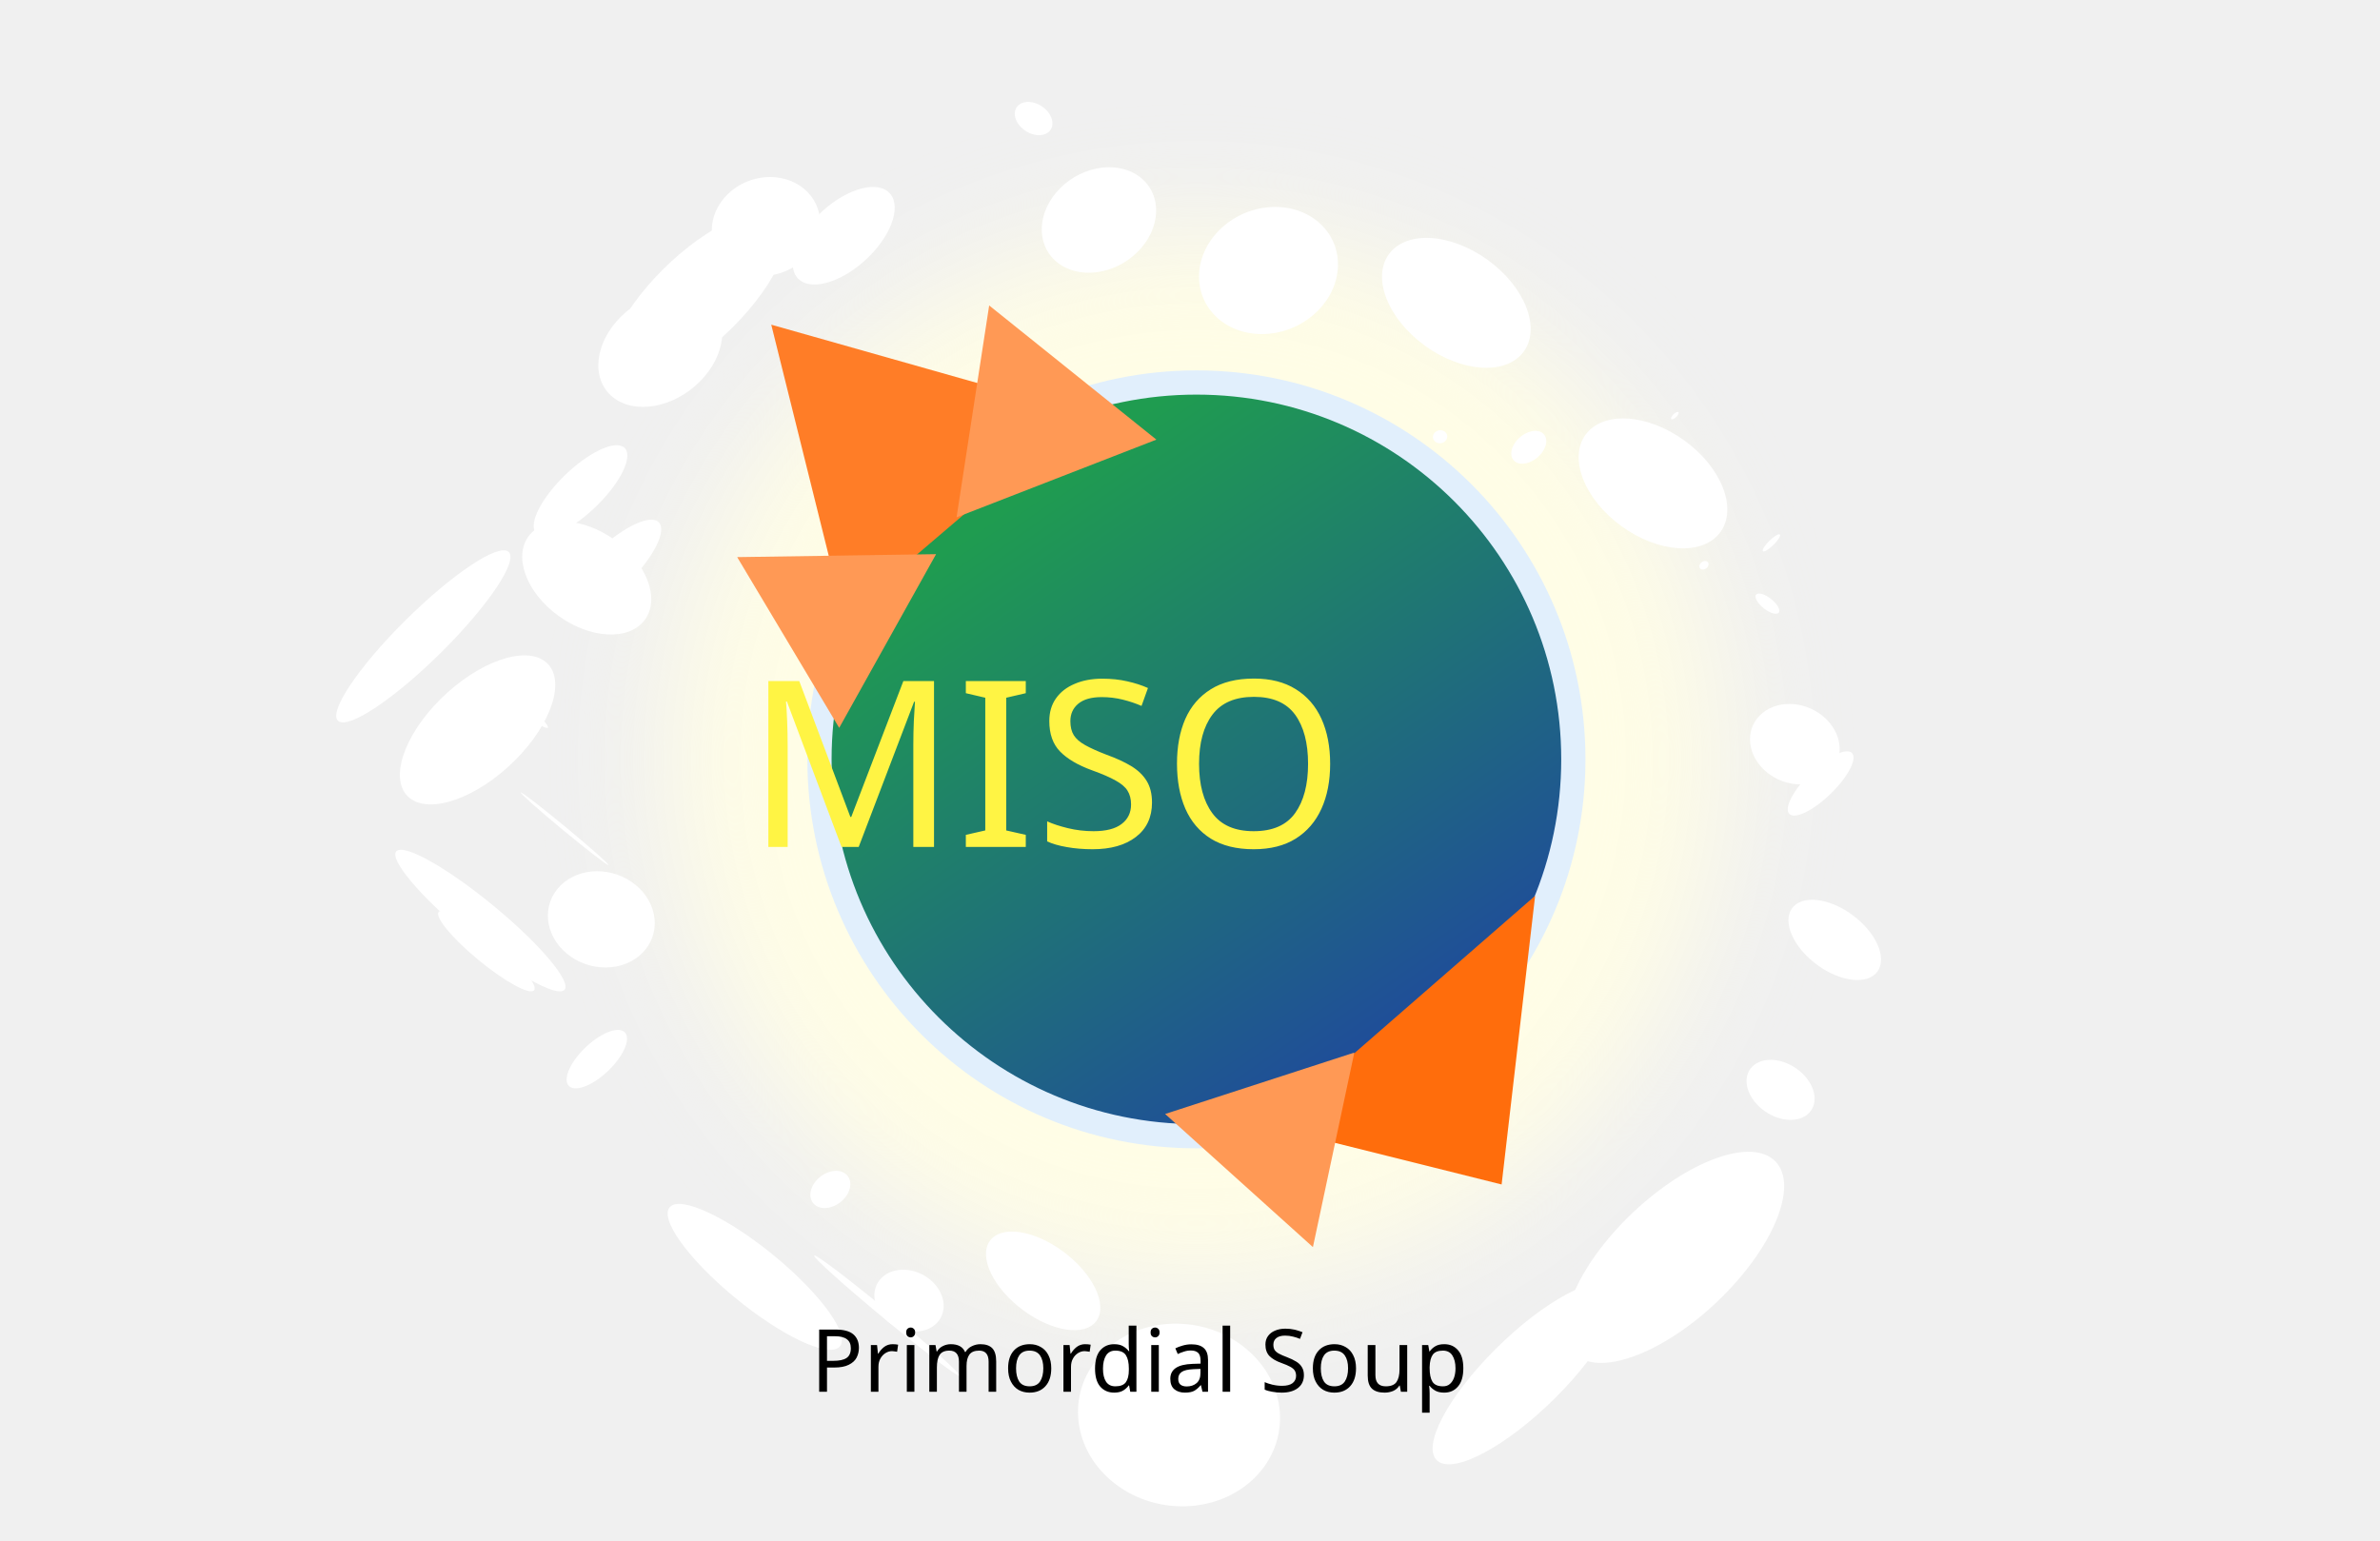
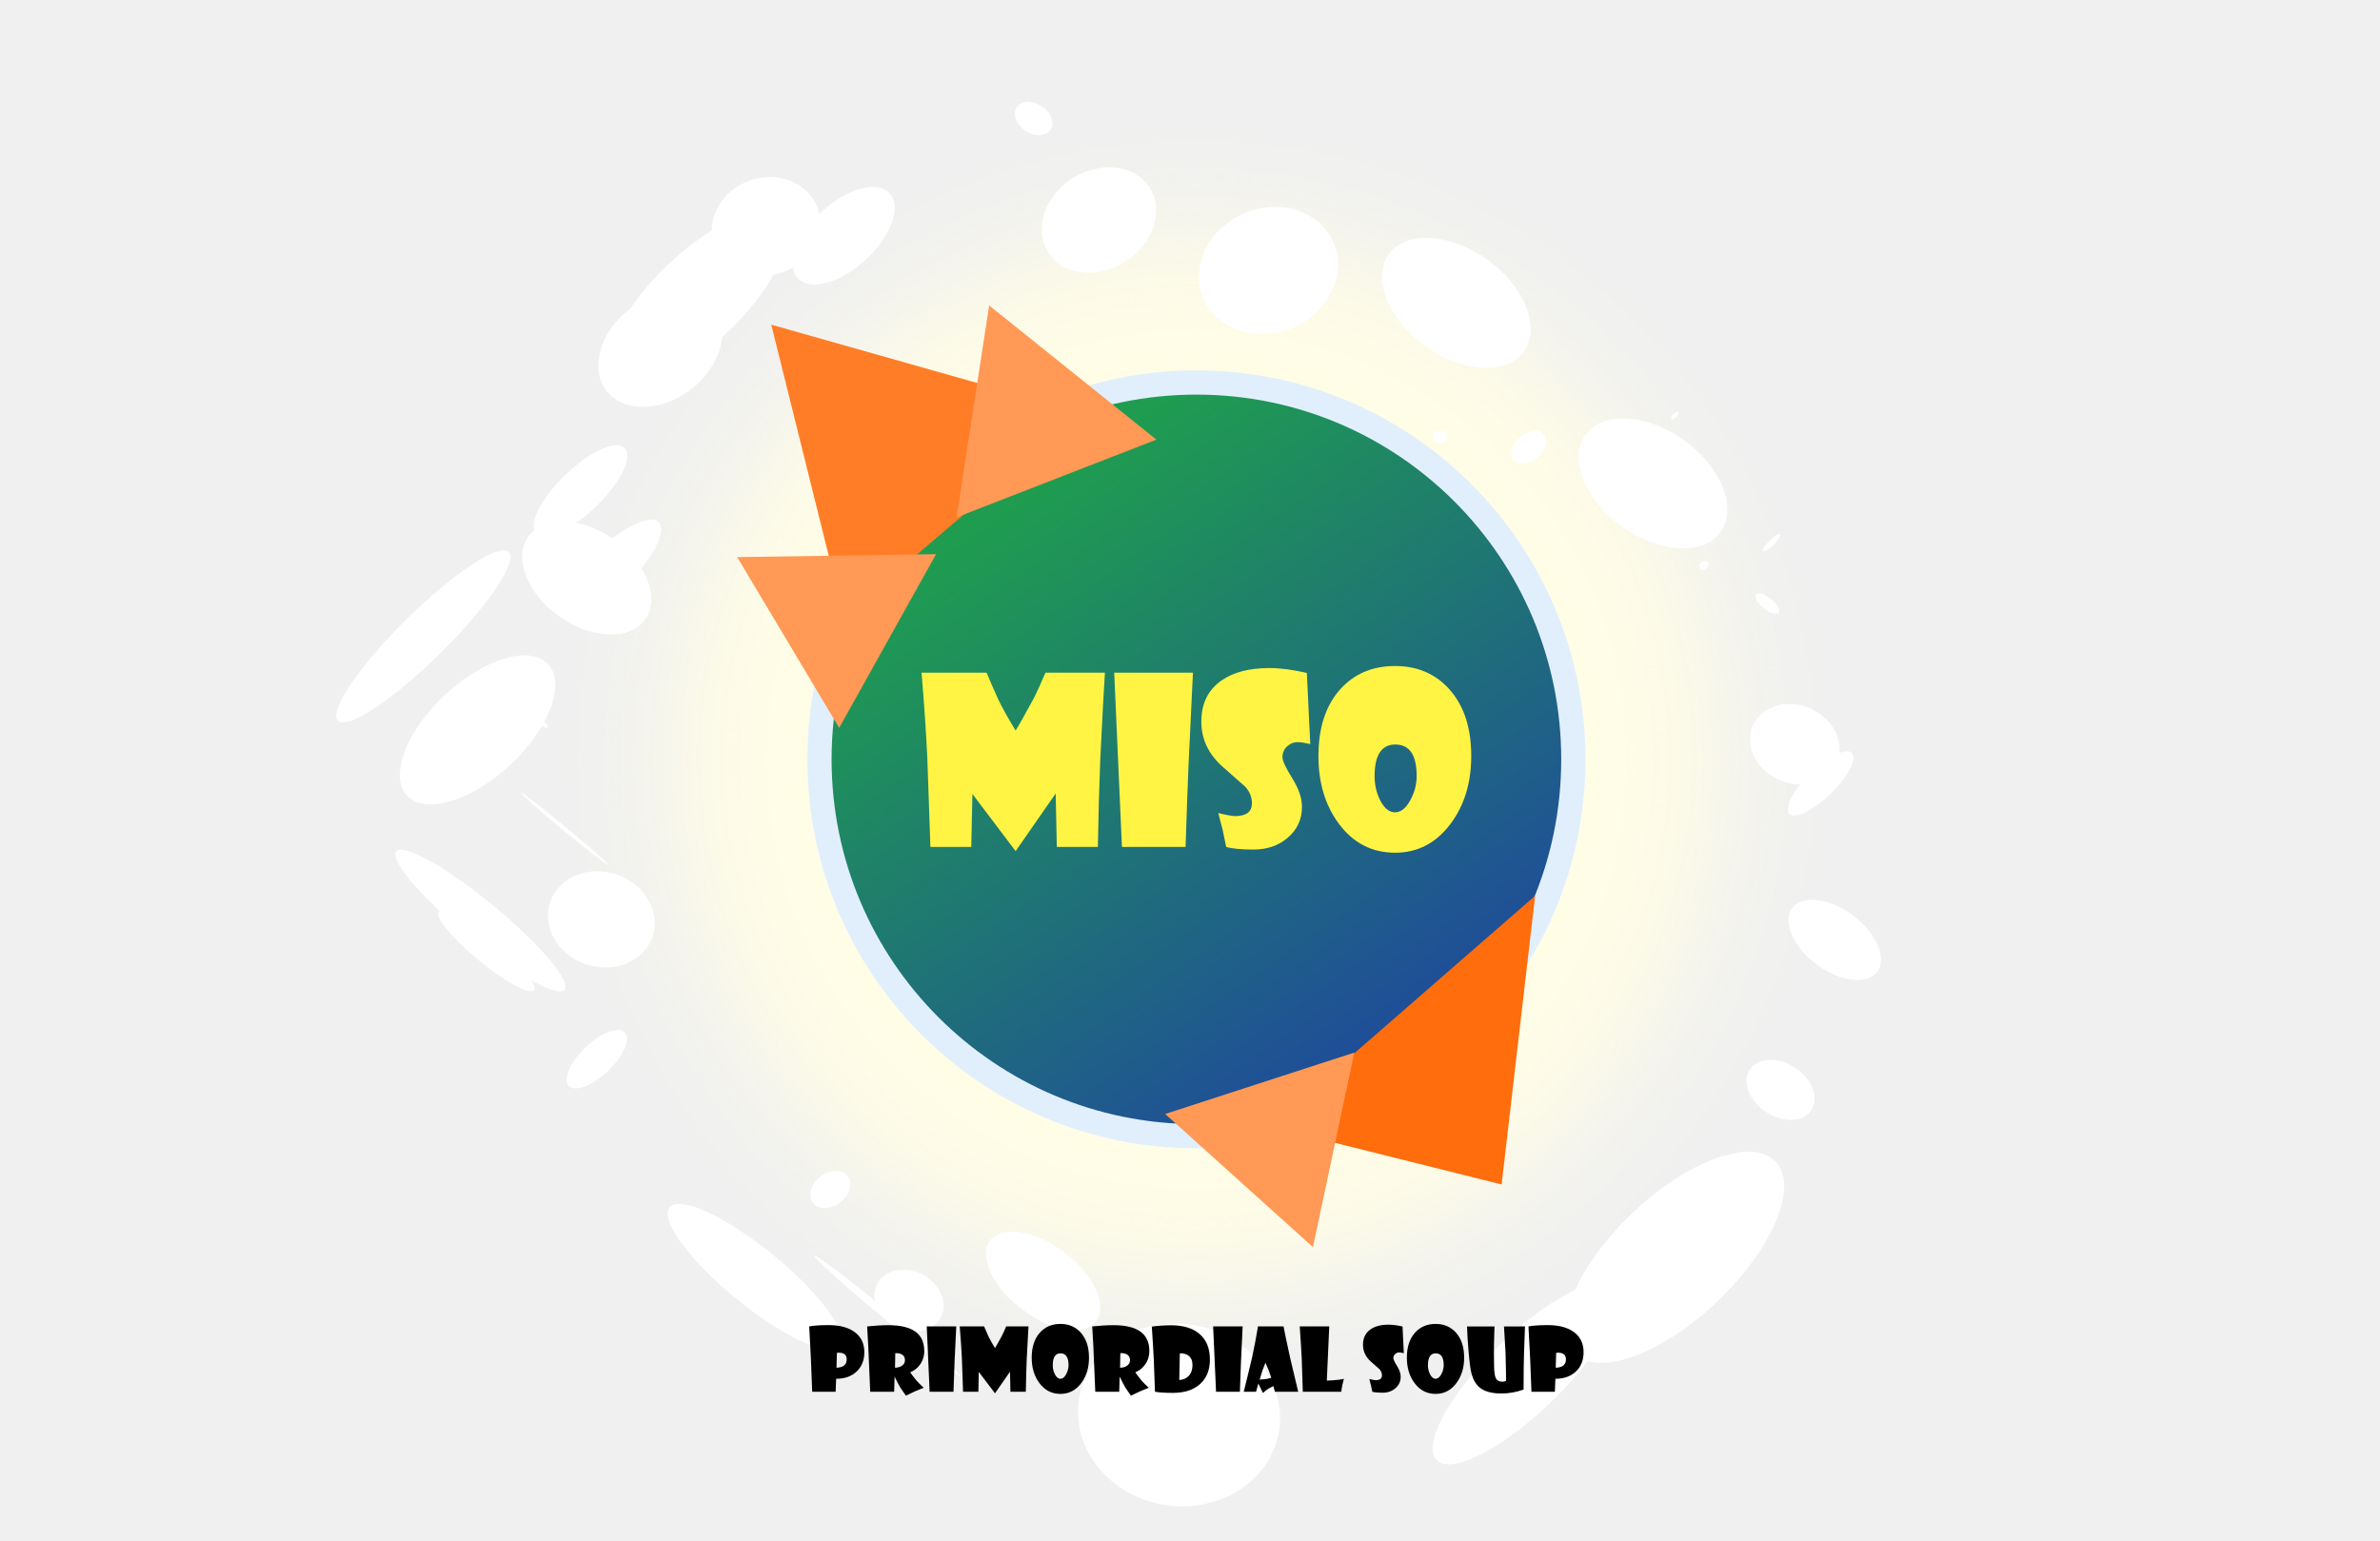
<svg xmlns="http://www.w3.org/2000/svg" xmlns:xlink="http://www.w3.org/1999/xlink" width="294.746mm" height="190.765mm" viewBox="0 0 294.746 190.765" version="1.1" id="svg8">
  <defs id="defs2">
    <linearGradient id="linearGradient1027">
      <stop style="stop-color:#1f9c50;stop-opacity:1;" offset="0" id="stop1023" />
      <stop style="stop-color:#1f4a9c;stop-opacity:1" offset="1" id="stop1025" />
    </linearGradient>
    <filter style="color-interpolation-filters:sRGB" id="filter859" x="-0.125" width="1.25" y="-0.125" height="1.25">
      <feGaussianBlur stdDeviation="6.785" id="feGaussianBlur861" />
    </filter>
    <linearGradient xlink:href="#linearGradient1027" id="linearGradient1029" x1="454.441" y1="41.407" x2="502.557" y2="110.199" gradientUnits="userSpaceOnUse" />
  </defs>
  <g id="layer1" transform="translate(-326.2312,19.05)">
    <circle style="fill:#fffde6;fill-opacity:1;stroke-width:0.406;filter:url(#filter859)" id="circle837" cx="474.398" cy="75.009" r="65.201" />
    <circle style="fill:url(#linearGradient1029);fill-opacity:1;stroke:#e1effc;stroke-width:3;stroke-miterlimit:4;stroke-dasharray:none;stroke-opacity:1" id="path833" cx="474.398" cy="75.009" r="46.68" />
    <g id="g985" transform="matrix(-0.6953341,-0.5750859,0.6584053,-0.6551166,755.7215,404.7984)">
      <ellipse style="fill:#ffffff;fill-opacity:1;stroke-width:0.529" id="path863" cx="389.202" cy="45.641" rx="5.292" ry="16.536" d="m 399.359,48.95 c -0.404,4.341 -1.085,8.717 -1.973,12.115 -0.887,3.394 -1.886,5.436 -2.759,5.78 -0.87,0.343 -1.497,-1.042 -1.726,-3.727 -0.229,-2.69 -0.049,-6.498 0.439,-10.619 0.486,-4.109 1.249,-8.276 2.128,-11.513 0.884,-3.255 1.828,-5.357 2.616,-5.881 0.788,-0.525 1.333,0.575 1.556,3.121 0.22,2.514 0.12,6.431 -0.28,10.724 z" />
      <ellipse style="fill:#ffffff;fill-opacity:1;stroke-width:0.363" id="path865" cx="386.027" cy="70.379" rx="8.467" ry="18.521" d="m 397.761,74.144 c -0.212,5.17 -1.035,10.124 -2.383,13.844 -1.338,3.694 -3.033,5.709 -4.565,5.857 -1.537,0.149 -2.693,-1.568 -3.178,-4.57 -0.49,-3.031 -0.281,-7.115 0.301,-11.621 0.559,-4.329 1.493,-9.252 2.469,-12.863 1.018,-3.769 2.152,-6.386 3.316,-7.119 1.16,-0.73 2.26,0.489 3.051,3.578 0.789,3.08 1.199,7.78 0.99,12.894 z" />
-       <ellipse style="fill:#ffffff;fill-opacity:1;stroke-width:0.529" id="path869" cx="401.505" cy="116.814" rx="7.276" ry="4.101" d="m 410.43,124.007 c -0.006,1.106 -0.805,2.025 -2.199,2.568 -1.391,0.542 -3.256,0.664 -5.148,0.362 -1.894,-0.302 -3.659,-1.003 -4.922,-1.946 -1.264,-0.944 -1.932,-2.06 -1.902,-3.124 0.03,-1.061 0.754,-1.998 2.027,-2.589 1.277,-0.592 3.016,-0.794 4.888,-0.531 1.87,0.263 3.714,0.973 5.093,1.967 1.381,0.997 2.168,2.187 2.162,3.292 z" />
+       <ellipse style="fill:#ffffff;fill-opacity:1;stroke-width:0.529" id="path869" cx="401.505" cy="116.814" rx="7.276" ry="4.101" d="m 410.43,124.007 c -0.006,1.106 -0.805,2.025 -2.199,2.568 -1.391,0.542 -3.256,0.664 -5.148,0.362 -1.894,-0.302 -3.659,-1.003 -4.922,-1.946 -1.264,-0.944 -1.932,-2.06 -1.902,-3.124 0.03,-1.061 0.754,-1.998 2.027,-2.589 1.277,-0.592 3.016,-0.794 4.888,-0.531 1.87,0.263 3.715,0.973 5.093,1.967 1.381,0.997 2.168,2.187 2.162,3.292 z" />
      <ellipse style="fill:#ffffff;fill-opacity:1;stroke-width:0.529" id="path871" cx="392.112" cy="96.705" rx="5.027" ry="3.572" d="m 399.259,101.702 c -0.013,0.998 -0.494,1.916 -1.33,2.56 -0.834,0.643 -1.943,0.955 -3.047,0.895 -1.105,-0.06 -2.112,-0.484 -2.807,-1.166 -0.696,-0.683 -1.035,-1.577 -0.982,-2.508 0.053,-0.927 0.492,-1.837 1.226,-2.513 0.738,-0.679 1.726,-1.079 2.791,-1.081 1.064,-0.002 2.116,0.396 2.911,1.119 0.794,0.722 1.251,1.698 1.238,2.694 z" />
      <ellipse style="fill:#ffffff;fill-opacity:1;stroke-width:0.529" id="path873" cx="418.835" cy="11.774" rx="13.494" ry="12.568" d="m 435.598,9.999 c -0.414,2.274 -2.034,4.947 -4.718,7.318 -2.687,2.374 -6.111,4.145 -9.449,4.896 -3.324,0.748 -6.151,0.397 -7.852,-0.929 -1.697,-1.323 -2.181,-3.544 -1.439,-6.068 0.747,-2.543 2.645,-5.09 5.329,-7.052 2.684,-1.962 5.869,-3.143 8.849,-3.628 2.936,-0.478 5.543,-0.269 7.204,0.625 1.684,0.906 2.489,2.561 2.075,4.837 z" />
      <ellipse style="fill:#ffffff;fill-opacity:1;stroke-width:0.529" id="path875" cx="456.935" cy="-2.91" rx="12.965" ry="0.529" d="m 471.573,0.742 c 0.002,0.047 -1.216,0.075 -3.395,0.104 -2.391,0.033 -4.93,0.063 -8.22,0.141 -3.3,0.079 -5.793,0.169 -8.155,0.254 -2.142,0.077 -3.318,0.111 -3.291,0.064 0.026,-0.048 1.251,-0.172 3.411,-0.312 2.217,-0.143 5.023,-0.274 8.13,-0.348 3.099,-0.075 5.927,-0.08 8.138,-0.047 2.161,0.033 3.38,0.095 3.382,0.143 z" />
      <ellipse style="fill:#ffffff;fill-opacity:1;stroke-width:0.529" id="path877" cx="474.795" cy="5.292" rx="2.249" ry="2.91" d="m 478.84,4.639 c 0.238,0.901 -0.506,1.664 -1.726,1.602 -1.22,-0.062 -2.375,-0.915 -2.558,-1.794 -0.183,-0.878 0.654,-1.465 1.8,-1.421 1.146,0.044 2.246,0.711 2.484,1.613 z" />
      <ellipse style="fill:#ffffff;fill-opacity:1;stroke-width:0.529" id="path879" cx="456.274" cy="0.529" rx="4.895" ry="3.969" d="m 463.651,2.016 c -0.02,0.435 -0.496,0.902 -1.363,1.272 -0.87,0.371 -2.044,0.604 -3.283,0.634 -1.236,0.03 -2.398,-0.148 -3.22,-0.475 -0.821,-0.327 -1.215,-0.768 -1.115,-1.202 0.1,-0.435 0.684,-0.827 1.59,-1.111 0.899,-0.282 2.065,-0.444 3.207,-0.473 1.144,-0.03 2.22,0.074 2.993,0.313 0.776,0.24 1.211,0.606 1.192,1.043 z" />
      <ellipse style="fill:#ffffff;fill-opacity:1;stroke-width:0.529" id="path881" cx="445.161" cy="14.023" rx="9.128" ry="4.762" d="m 457.183,9.841 c 0.052,0.909 -0.865,1.85 -2.609,2.614 -1.742,0.764 -4.152,1.282 -6.663,1.448 -2.507,0.166 -4.883,-0.034 -6.562,-0.553 -1.683,-0.521 -2.537,-1.322 -2.43,-2.231 0.107,-0.907 1.16,-1.844 2.887,-2.594 1.729,-0.751 3.999,-1.258 6.342,-1.424 2.34,-0.165 4.591,0.022 6.282,0.53 1.694,0.509 2.7,1.302 2.753,2.209 z" />
      <ellipse style="fill:#ffffff;fill-opacity:1;stroke-width:0.529" id="path883" cx="473.604" cy="-10.186" rx="15.081" ry="3.836" d="m 487.467,-0.969 c 0.06,0.222 -1.184,0.455 -3.547,0.593 -2.389,0.139 -5.624,0.171 -9.116,0.137 -3.396,-0.033 -6.839,-0.126 -9.123,-0.237 -2.355,-0.114 -3.543,-0.247 -3.367,-0.372 0.175,-0.124 1.684,-0.219 4.112,-0.295 1.897,-0.059 6.109,-0.152 8.79,-0.208 3.209,-0.067 6.272,-0.122 8.556,-0.067 2.289,0.055 3.635,0.227 3.695,0.449 z" />
      <ellipse style="fill:#ffffff;fill-opacity:1;stroke-width:0.529" id="path885" cx="510.249" cy="-1.191" rx="2.249" ry="5.159" d="m 509.351,3.869 c 0.4,0.796 0.609,1.594 0.552,2.169 -0.057,0.578 -0.375,0.872 -0.901,0.8 -0.525,-0.072 -1.204,-0.502 -1.875,-1.156 -0.668,-0.652 -1.264,-1.462 -1.64,-2.219 -0.377,-0.757 -0.504,-1.402 -0.38,-1.845 0.123,-0.439 0.486,-0.657 0.983,-0.626 0.499,0.032 1.104,0.314 1.703,0.832 0.6,0.52 1.156,1.244 1.558,2.045 z" />
      <ellipse style="fill:#ffffff;fill-opacity:1;stroke-width:0.529" id="path887" cx="535.914" cy="19.844" rx="7.805" ry="0.265" d="m 542.713,25.246 c 0.027,0.066 -0.549,-0.002 -1.623,-0.197 -1.085,-0.197 -2.564,-0.504 -4.195,-0.867 -1.604,-0.357 -3.243,-0.745 -4.445,-1.05 -1.217,-0.309 -1.93,-0.52 -1.958,-0.585 -0.029,-0.065 0.629,0.021 1.806,0.237 1.185,0.218 2.755,0.541 4.385,0.903 1.616,0.359 3.153,0.724 4.261,1.011 1.114,0.288 1.742,0.483 1.769,0.549 z" />
-       <ellipse style="fill:#ffffff;fill-opacity:1;stroke-width:0.529" id="path889" cx="531.548" cy="0.529" rx="8.467" ry="1.587" d="m 532.684,7.897 c 0.142,0.331 -0.429,0.555 -1.596,0.606 -1.175,0.051 -2.838,-0.077 -4.68,-0.348 -1.826,-0.269 -3.684,-0.659 -5.101,-1.055 -1.426,-0.399 -2.312,-0.779 -2.453,-1.064 -0.141,-0.285 0.473,-0.459 1.693,-0.497 1.213,-0.037 2.947,0.064 4.774,0.288 1.838,0.226 3.625,0.559 5.004,0.947 1.375,0.386 2.218,0.793 2.36,1.124 z" />
+       <ellipse style="fill:#ffffff;fill-opacity:1;stroke-width:0.529" id="path889" cx="531.548" cy="0.529" rx="8.467" ry="1.587" d="m 532.684,7.896 c 0.142,0.331 -0.429,0.555 -1.596,0.606 -1.175,0.051 -2.838,-0.077 -4.68,-0.348 -1.826,-0.269 -3.684,-0.659 -5.101,-1.055 -1.426,-0.399 -2.312,-0.779 -2.453,-1.064 -0.141,-0.285 0.473,-0.459 1.693,-0.497 1.213,-0.037 2.947,0.064 4.774,0.288 1.838,0.226 3.625,0.559 5.004,0.947 1.375,0.386 2.218,0.793 2.36,1.124 z" />
      <ellipse style="fill:#ffffff;fill-opacity:1;stroke-width:0.529" id="path891" cx="523.478" cy="13.626" rx="7.276" ry="6.482" d="m 530.148,17.409 c 0.689,1.499 0.736,2.859 0.104,3.725 -0.635,0.869 -1.901,1.171 -3.559,0.821 -1.656,-0.349 -3.552,-1.317 -5.247,-2.652 -1.694,-1.333 -3.03,-2.906 -3.696,-4.338 -0.667,-1.435 -0.615,-2.62 0.111,-3.36 0.721,-0.736 2.064,-0.988 3.688,-0.707 1.633,0.282 3.431,1.081 5.032,2.286 1.601,1.205 2.877,2.723 3.566,4.224 z" />
      <ellipse style="fill:#ffffff;fill-opacity:1;stroke-width:0.529" id="path893" cx="556.816" cy="50.668" rx="3.043" ry="8.864" d="m 562.325,57.536 c 0.531,2.342 0.849,4.571 0.913,6.226 0.065,1.65 -0.128,2.581 -0.516,2.564 -0.392,-0.017 -0.947,-0.981 -1.585,-2.699 -0.629,-1.694 -1.316,-4.062 -1.886,-6.433 -0.574,-2.388 -1.002,-4.66 -1.142,-6.276 -0.141,-1.623 0.022,-2.482 0.457,-2.412 0.434,0.07 1.1,1.061 1.813,2.749 0.718,1.699 1.413,3.932 1.945,6.28 z" />
      <ellipse style="fill:#ffffff;fill-opacity:1;stroke-width:0.529" id="path895" cx="573.484" cy="77.523" rx="7.011" ry="8.996" d="m 572.691,82.739 c 0.264,2.223 0.406,4.468 0.309,6.164 -0.097,1.712 -0.441,2.785 -0.962,2.973 -0.521,0.188 -1.161,-0.53 -1.719,-2.027 -0.562,-1.505 -0.988,-3.641 -1.204,-5.968 -0.215,-2.317 -0.199,-4.587 0.021,-6.289 0.22,-1.704 0.624,-2.7 1.093,-2.812 0.473,-0.112 0.959,0.669 1.395,2.152 0.428,1.459 0.805,3.595 1.068,5.807 z" />
      <ellipse style="fill:#ffffff;fill-opacity:1;stroke-width:0.529" id="path897" cx="575.204" cy="99.219" rx="6.879" ry="7.144" d="m 575.396,102.924 c 0.216,1.78 0.244,3.543 -0.037,4.937 -0.28,1.391 -0.857,2.29 -1.57,2.512 -0.715,0.223 -1.483,-0.254 -2.048,-1.343 -0.571,-1.1 -0.877,-2.699 -0.897,-4.51 -0.021,-1.794 0.241,-3.626 0.648,-5.045 0.409,-1.424 0.926,-2.331 1.445,-2.53 0.519,-0.199 1.003,0.326 1.439,1.448 0.424,1.092 0.808,2.786 1.02,4.53 z" />
      <ellipse style="fill:#ffffff;fill-opacity:1;stroke-width:0.529" id="path899" cx="543.454" cy="128.323" rx="6.879" ry="7.938" d="m 556.684,134.416 c -0.466,1.861 -1.499,3.706 -2.954,5.168 -1.451,1.457 -3.187,2.393 -4.798,2.663 -1.606,0.269 -2.933,-0.141 -3.636,-1.156 -0.705,-1.018 -0.728,-2.562 -0.1,-4.374 0.623,-1.798 1.844,-3.728 3.322,-5.287 1.486,-1.567 3.115,-2.641 4.559,-2.957 1.445,-0.317 2.598,0.147 3.268,1.275 0.665,1.12 0.802,2.823 0.34,4.67 z" />
      <ellipse style="fill:#ffffff;fill-opacity:1;stroke-width:0.529" id="path901" cx="559.726" cy="133.218" rx="2.778" ry="1.984" d="m 565.304,136.865 c -0.137,0.981 -1.211,1.92 -2.451,2.132 -1.24,0.212 -2.082,-0.387 -1.891,-1.339 0.191,-0.952 1.33,-1.935 2.489,-2.16 1.158,-0.225 1.99,0.385 1.853,1.366 z" />
      <ellipse style="fill:#ffffff;fill-opacity:1;stroke-width:0.529" id="path903" cx="566.737" cy="104.907" rx="4.498" ry="8.334" d="m 572.131,109.512 c 0.035,2.089 -0.154,4.118 -0.585,5.708 -0.429,1.58 -1.061,2.563 -1.708,2.74 -0.651,0.178 -1.24,-0.469 -1.605,-1.808 -0.367,-1.347 -0.475,-3.264 -0.359,-5.378 0.115,-2.089 0.441,-4.224 0.862,-5.819 0.426,-1.613 0.925,-2.6 1.421,-2.75 0.498,-0.15 0.962,0.545 1.329,1.917 0.363,1.357 0.612,3.327 0.646,5.389 z" />
      <circle style="fill:#ffffff;fill-opacity:1;stroke-width:0.529" id="path905" cx="573.352" cy="88.635" r="3.175" d="m 573.015,93.565 c 0.151,1.651 -0.105,3.14 -0.643,3.334 -0.538,0.194 -1.104,-0.997 -1.204,-2.669 -0.101,-1.672 0.263,-3.17 0.751,-3.344 0.487,-0.173 0.945,1.027 1.097,2.678 z" />
      <ellipse style="fill:#ffffff;fill-opacity:1;stroke-width:0.529" id="path907" cx="574.807" cy="85.99" rx="6.218" ry="15.346" d="m 573.711,90.631 c 0.446,3.826 0.75,7.527 0.708,10.36 -0.042,2.822 -0.445,4.517 -1.026,4.715 -0.592,0.201 -1.251,-1.123 -1.778,-3.703 -0.53,-2.591 -0.892,-6.223 -1.139,-10.139 -0.24,-3.811 -0.367,-7.817 -0.325,-10.565 0.044,-2.847 0.265,-4.478 0.654,-4.592 0.388,-0.114 0.882,1.302 1.405,3.904 0.505,2.51 1.067,6.299 1.501,10.019 z" />
      <ellipse style="fill:#ffffff;fill-opacity:1;stroke-width:0.529" id="path909" cx="567.399" cy="56.092" rx="3.043" ry="8.202" d="m 567.579,62.997 c 0.359,2.087 0.583,4.108 0.634,5.605 0.051,1.499 -0.075,2.364 -0.348,2.388 -0.274,0.024 -0.672,-0.795 -1.129,-2.293 -0.452,-1.48 -0.942,-3.562 -1.345,-5.681 -0.405,-2.133 -0.698,-4.176 -0.782,-5.662 -0.084,-1.488 0.051,-2.304 0.37,-2.286 0.319,0.018 0.788,0.867 1.278,2.35 0.493,1.492 0.961,3.479 1.323,5.578 z" />
      <ellipse style="fill:#ffffff;fill-opacity:1;stroke-width:0.529" id="path911" cx="558.271" cy="47.625" rx="9.79" ry="6.35" d="m 565.183,54.827 c 0.336,1.611 0.266,3.192 -0.227,4.307 -0.499,1.128 -1.41,1.739 -2.654,1.639 -1.238,-0.1 -2.706,-0.906 -4.036,-2.262 -1.33,-1.356 -2.38,-3.121 -2.846,-4.868 -0.467,-1.751 -0.299,-3.291 0.441,-4.317 0.737,-1.021 1.971,-1.436 3.335,-1.222 1.369,0.215 2.74,1.035 3.825,2.273 1.088,1.242 1.823,2.822 2.162,4.449 z" />
      <ellipse style="fill:#ffffff;fill-opacity:1;stroke-width:0.529" id="path913" cx="568.457" cy="27.649" rx="3.307" ry="16.007" d="m 562.553,35.813 c 0.901,4.005 1.589,7.924 1.948,10.755 0.362,2.855 0.378,4.462 0.022,4.437 -0.357,-0.025 -1.063,-1.684 -2.059,-4.623 -0.943,-2.783 -2.255,-7.053 -3.34,-10.965 -1.14,-4.11 -2.038,-7.854 -2.45,-10.669 -0.405,-2.772 -0.276,-4.287 0.297,-4.23 0.568,0.057 1.509,1.681 2.557,4.541 1.058,2.888 2.113,6.695 3.026,10.754 z" />
      <ellipse style="fill:#ffffff;fill-opacity:1;stroke-width:0.529" id="path915" cx="535.12" cy="3.175" rx="14.949" ry="2.646" d="m 541.416,11.152 c 0.229,0.602 -0.742,1.02 -2.722,1.101 -2.007,0.082 -4.825,-0.186 -8.04,-0.737 -3.158,-0.541 -6.472,-1.317 -8.98,-2.065 -2.54,-0.757 -4.124,-1.442 -4.368,-1.933 -0.244,-0.491 0.866,-0.76 3.039,-0.783 2.156,-0.023 5.227,0.202 8.414,0.633 3.212,0.435 6.304,1.047 8.661,1.748 2.352,0.7 3.767,1.432 3.996,2.035 z" />
      <ellipse style="fill:#ffffff;fill-opacity:1;stroke-width:0.529" id="path917" cx="554.037" cy="22.622" rx="6.615" ry="12.832" d="m 555.096,30.195 c 1.021,3.225 1.584,6.339 1.596,8.538 0.012,2.215 -0.527,3.381 -1.568,3.18 -1.042,-0.201 -2.507,-1.757 -4.146,-4.319 -1.617,-2.528 -3.313,-5.905 -4.558,-9.13 -1.263,-3.274 -1.978,-6.165 -1.944,-8.202 0.034,-2.018 0.81,-3.022 2.077,-2.814 1.271,0.209 2.896,1.616 4.491,3.989 1.603,2.384 3.019,5.499 4.051,8.758 z" />
-       <ellipse style="fill:#ffffff;fill-opacity:1;stroke-width:0.529" id="path919" cx="550.995" cy="28.84" rx="3.572" ry="0.529" d="m 553.325,35.477 c 0.096,0.285 -0.811,0.319 -2.085,0.05 -1.274,-0.269 -2.447,-0.742 -2.552,-1.029 -0.105,-0.288 0.901,-0.279 2.187,-0.007 1.287,0.273 2.354,0.702 2.45,0.986 z" />
-       <ellipse style="fill:#ffffff;fill-opacity:1;stroke-width:0.529" id="path921" cx="522.023" cy="137.583" rx="8.731" ry="9.26" d="m 536.99,145.1 c -0.818,1.865 -2.446,3.636 -4.602,4.965 -2.151,1.326 -4.633,2.093 -6.906,2.286 -2.256,0.191 -4.141,-0.195 -5.131,-1.086 -1.002,-0.903 -1.069,-2.29 -0.179,-4.014 0.881,-1.706 2.653,-3.627 4.861,-5.217 2.222,-1.601 4.689,-2.726 6.891,-3.057 2.2,-0.331 3.928,0.162 4.87,1.342 0.935,1.173 1.009,2.932 0.197,4.782 z" />
+       <ellipse style="fill:#ffffff;fill-opacity:1;stroke-width:0.529" id="path919" cx="550.995" cy="28.84" rx="3.572" ry="0.529" d="m 553.325,35.477 c 0.096,0.285 -0.811,0.319 -2.085,0.05 -1.274,-0.269 -2.447,-0.742 -2.552,-1.029 -0.105,-0.288 0.901,-0.279 2.188,-0.007 1.287,0.273 2.354,0.702 2.45,0.986 z" />
+       <ellipse style="fill:#ffffff;fill-opacity:1;stroke-width:0.529" id="path921" cx="522.023" cy="137.583" rx="8.731" ry="9.26" d="m 536.99,145.1 c -0.818,1.865 -2.446,3.636 -4.602,4.965 -2.151,1.326 -4.633,2.093 -6.906,2.286 -2.256,0.191 -4.141,-0.195 -5.131,-1.086 -1.002,-0.903 -1.069,-2.29 -0.179,-4.014 0.881,-1.706 2.653,-3.627 4.861,-5.217 2.222,-1.601 4.689,-2.726 6.891,-3.057 2.2,-0.331 3.928,0.162 4.87,1.342 0.936,1.173 1.009,2.932 0.197,4.782 z" />
      <ellipse style="fill:#ffffff;fill-opacity:1;stroke-width:0.529" id="path923" cx="502.311" cy="144.066" rx="1.72" ry="0.132" d="m 508.579,152.158 c -0.026,0.041 -0.823,0.126 -1.783,0.187 -0.96,0.061 -1.72,0.075 -1.695,0.035 0.025,-0.04 0.827,-0.12 1.788,-0.181 0.96,-0.062 1.716,-0.081 1.69,-0.04 z" />
      <circle style="fill:#ffffff;fill-opacity:1;stroke-width:0.529" id="path925" cx="489.082" cy="135.07" r="0.926" d="m 497.263,147.336 c -0.168,0.362 -0.74,0.667 -1.277,0.689 -0.537,0.022 -0.84,-0.247 -0.675,-0.609 0.165,-0.362 0.737,-0.68 1.278,-0.702 0.541,-0.022 0.842,0.26 0.674,0.622 z" />
      <ellipse style="fill:#ffffff;fill-opacity:1;stroke-width:0.529" id="path927" cx="479.425" cy="141.552" rx="1.852" ry="2.646" d="m 486.033,151.766 c -0.446,0.836 -1.669,1.448 -2.728,1.459 -1.059,0.012 -1.582,-0.581 -1.155,-1.415 0.427,-0.835 1.647,-1.592 2.733,-1.605 1.086,-0.012 1.596,0.725 1.151,1.561 z" />
      <ellipse style="fill:#ffffff;fill-opacity:1;stroke-width:0.529" id="path929" cx="500.592" cy="150.283" rx="11.377" ry="7.144" d="m 514.376,154.872 c -0.643,0.914 -2.403,1.708 -4.955,2.225 -2.546,0.516 -5.656,0.717 -8.676,0.726 -2.951,0.009 -5.763,-0.163 -7.442,-0.489 -1.74,-0.338 -2.416,-0.858 -1.82,-1.586 0.591,-0.723 2.399,-1.585 5.026,-2.347 2.636,-0.764 5.844,-1.346 8.916,-1.538 3.079,-0.192 5.693,0.028 7.367,0.62 1.658,0.587 2.219,1.486 1.584,2.389 z" />
      <ellipse style="fill:#ffffff;fill-opacity:1;stroke-width:0.529" id="path931" cx="446.484" cy="152.4" rx="0.397" ry="1.587" d="m 447.813,156.221 c -0.148,0.334 -0.449,0.57 -0.67,0.566 -0.221,-0.005 -0.285,-0.251 -0.139,-0.59 0.146,-0.338 0.445,-0.635 0.67,-0.626 0.225,0.008 0.286,0.317 0.138,0.65 z" />
      <ellipse style="fill:#ffffff;fill-opacity:1;stroke-width:0.529" id="path933" cx="450.85" cy="144.33" rx="0.529" ry="0.661" d="m 453.896,152.656 c -0.068,0.201 -0.371,0.347 -0.677,0.331 -0.306,-0.016 -0.501,-0.188 -0.435,-0.391 0.066,-0.203 0.368,-0.357 0.677,-0.34 0.308,0.017 0.503,0.199 0.435,0.4 z" />
      <ellipse style="fill:#ffffff;fill-opacity:1;stroke-width:0.529" id="path935" cx="418.174" cy="131.762" rx="1.984" ry="5.821" d="m 422.049,140.134 c -0.072,1.348 -0.369,2.551 -0.819,3.392 -0.447,0.838 -1.012,1.255 -1.559,1.181 -0.548,-0.074 -1.042,-0.634 -1.378,-1.592 -0.336,-0.957 -0.492,-2.247 -0.433,-3.605 0.058,-1.355 0.327,-2.671 0.754,-3.618 0.429,-0.95 0.981,-1.446 1.544,-1.359 0.562,0.087 1.083,0.75 1.442,1.818 0.358,1.066 0.52,2.438 0.448,3.783 z" />
      <ellipse style="fill:#ffffff;fill-opacity:1;stroke-width:0.529" id="path937" cx="424.524" cy="133.615" rx="6.218" ry="5.292" d="m 433.272,143.247 c -0.116,1.152 -0.94,2.116 -2.262,2.728 -1.317,0.609 -3.044,0.829 -4.771,0.619 -1.733,-0.211 -3.351,-0.841 -4.514,-1.795 -1.163,-0.953 -1.783,-2.157 -1.718,-3.355 0.064,-1.195 0.809,-2.281 2.093,-2.983 1.287,-0.704 3.005,-0.961 4.795,-0.703 1.788,0.258 3.479,1.006 4.684,2.051 1.205,1.045 1.81,2.288 1.694,3.438 z" />
      <ellipse style="fill:#ffffff;fill-opacity:1;stroke-width:0.529" id="path939" cx="440.928" cy="145.785" rx="1.984" ry="0.794" d="m 444.785,152.934 c -0.066,0.24 -1.046,0.374 -2.183,0.301 -1.137,-0.073 -2.014,-0.33 -1.954,-0.581 0.06,-0.251 1.033,-0.389 2.181,-0.307 1.148,0.081 2.022,0.347 1.956,0.587 z" />
      <ellipse style="fill:#ffffff;fill-opacity:1;stroke-width:0.529" id="path941" cx="468.312" cy="157.295" rx="0.265" ry="0.661" d="m 468.73,157.841 c -0.085,0.067 -0.271,0.115 -0.417,0.115 -0.146,0 -0.197,-0.048 -0.113,-0.115 0.084,-0.067 0.272,-0.127 0.419,-0.127 0.147,2.2e-4 0.196,0.061 0.111,0.127 z" />
      <ellipse style="fill:#ffffff;fill-opacity:1;stroke-width:0.529" id="ellipse943" cx="463.815" cy="148.431" rx="11.377" ry="7.144" d="m 477.71,155.205 c -0.525,0.778 -2.244,1.378 -4.746,1.753 -2.443,0.366 -5.648,0.525 -8.626,0.51 -3.015,-0.015 -5.813,-0.208 -7.689,-0.662 -1.89,-0.458 -2.787,-1.172 -2.422,-2.039 0.362,-0.858 1.95,-1.762 4.476,-2.409 2.542,-0.651 5.75,-0.971 8.977,-0.874 3.217,0.097 6.075,0.597 7.958,1.33 1.879,0.731 2.596,1.616 2.072,2.392 z" />
    </g>
    <path style="fill:#ff7d27;fill-opacity:1;stroke-width:0.529" id="path989" d="m 421.746,21.167 12.551,3.866 12.551,3.866 -9.624,8.936 -9.624,8.936 -2.927,-12.803 z" transform="matrix(1.53756,0,0,1.41333,-226.7139,-8.748818)" />
    <path style="fill:#ff9955;fill-opacity:1;stroke-width:0.529" id="path991" d="m 448.733,18.785 10.354,8.31 10.354,8.31 -12.373,4.812 -12.373,4.812 2.019,-13.122 z" />
    <path style="fill:#ff9955;fill-opacity:1;stroke-width:0.529" id="path993" d="m 415.925,54.504 11.548,-4.286 11.548,-4.286 -2.062,12.144 -2.062,12.144 -9.486,-7.858 z" transform="rotate(19.51084,429.9479,56.88542)" />
    <path style="fill:#ff6d0c;fill-opacity:1;stroke-width:0.529" id="path989-9" transform="matrix(1.035774,-1.318154,0.8831796,0.5811613,27.991,664.1262)" d="m 421.746,21.167 12.551,3.866 12.551,3.866 -9.624,8.936 -9.624,8.936 -2.927,-12.803 z" />
    <path style="fill:#ff9955;fill-opacity:1;stroke-width:0.529" id="path993-1" d="m -528.621,-94.377 11.548,-4.286 11.548,-4.286 -2.062,12.144 -2.062,12.144 -9.486,-7.858 z" transform="rotate(-117.6248,49.65498,-287.4211)" />
-     <text xml:space="preserve" style="font-style:normal;font-variant:normal;font-weight:normal;font-stretch:normal;font-size:28.774px;line-height:1.25;font-family:'Showcard Gothic';-inkscape-font-specification:'Showcard Gothic';text-align:center;text-anchor:middle;fill:#fff444;fill-opacity:1;stroke:none;stroke-width:0.719" x="474.356" y="85.856" id="text1033">
-       <tspan id="tspan1031" x="474.356" y="85.856" style="font-style:normal;font-variant:normal;font-weight:normal;font-stretch:normal;font-family:'Showcard Gothic';-inkscape-font-specification:'Showcard Gothic';text-align:center;text-anchor:middle;fill:#fff444;fill-opacity:1;stroke-width:0.719">MISO</tspan>
-     </text>
-     <text xml:space="preserve" style="font-style:normal;font-variant:normal;font-weight:normal;font-stretch:normal;font-size:10.787px;line-height:1.25;font-family:'Showcard Gothic';-inkscape-font-specification:'Showcard Gothic';text-align:center;text-anchor:middle;fill:#000000;fill-opacity:1;stroke:none;stroke-width:0.27" x="474.356" y="153.339" id="text1045">
-       <tspan id="tspan1043" x="474.356" y="153.339" style="font-style:normal;font-variant:normal;font-weight:normal;font-stretch:normal;font-family:'Showcard Gothic';-inkscape-font-specification:'Showcard Gothic';text-align:center;text-anchor:middle;fill:#000000;fill-opacity:1;stroke-width:0.27">Primordial Soup</tspan>
-     </text>
+     <g aria-label="MISO" id="text1033" style="font-style:normal;font-variant:normal;font-weight:normal;font-stretch:normal;font-size:28.774px;line-height:1.25;font-family:'Showcard Gothic';-inkscape-font-specification:'Showcard Gothic';text-align:center;text-anchor:middle;fill:#fff444;fill-opacity:1;stroke:none;stroke-width:0.719">
+       <path d="m 463.067,64.275 q -0.197,2.951 -0.576,10.762 -0.197,4.805 -0.295,10.819 h -5.086 l -0.141,-6.618 -4.96,7.137 -5.353,-7.081 -0.141,6.561 h -5.058 q -0.098,-3.217 -0.379,-10.875 -0.197,-4.412 -0.717,-10.706 h 8.051 q 0.421,1.026 1.447,3.316 0.787,1.63 2.15,3.85 0.604,-0.955 2.22,-3.948 0.576,-1.11 1.475,-3.217 z" style="font-style:normal;font-variant:normal;font-weight:normal;font-stretch:normal;font-family:'Showcard Gothic';-inkscape-font-specification:'Showcard Gothic';text-align:center;text-anchor:middle;fill:#fff444;fill-opacity:1;stroke-width:0.719" id="path1672" />
+       <path d="m 473.969,64.275 -0.548,11.479 q -0.155,3.709 -0.365,10.102 h -7.882 l -0.955,-21.581 z" style="font-style:normal;font-variant:normal;font-weight:normal;font-stretch:normal;font-family:'Showcard Gothic';-inkscape-font-specification:'Showcard Gothic';text-align:center;text-anchor:middle;fill:#fff444;fill-opacity:1;stroke-width:0.719" id="path1674" />
+       <path d="m 488.497,73.113 q -1.04,-0.239 -1.574,-0.239 -0.66,0 -1.208,0.45 -0.66,0.548 -0.66,1.419 0,0.674 1.208,2.599 1.208,1.925 1.208,3.541 0,2.346 -1.784,3.85 -1.7,1.447 -4.201,1.447 -2.304,0 -3.4,-0.323 -0.126,-0.646 -0.436,-2.108 -0.197,-0.787 -0.548,-2.093 1.546,0.379 2.079,0.379 2.093,0 2.093,-1.588 0,-1.152 -0.843,-2.065 -1.377,-1.208 -2.754,-2.431 -2.67,-2.36 -2.67,-5.606 0,-3.386 2.529,-5.128 2.206,-1.517 5.873,-1.517 2.079,0 4.665,0.604 z" style="font-style:normal;font-variant:normal;font-weight:normal;font-stretch:normal;font-family:'Showcard Gothic';-inkscape-font-specification:'Showcard Gothic';text-align:center;text-anchor:middle;fill:#fff444;fill-opacity:1;stroke-width:0.719" id="path1676" />
+       <path d="m 508.434,74.602 q 0,4.96 -2.557,8.388 -2.684,3.583 -6.87,3.583 -4.313,0 -6.983,-3.611 -2.515,-3.4 -2.515,-8.36 0,-5.297 2.74,-8.318 2.585,-2.838 6.758,-2.838 4.103,0 6.688,2.852 2.74,3.035 2.74,8.304 z m -6.758,2.473 q 0,-3.906 -2.641,-3.906 -2.571,0 -2.571,3.934 0,1.574 0.674,2.936 0.759,1.531 1.869,1.531 1.082,0 1.911,-1.56 0.759,-1.419 0.759,-2.936 z" style="font-style:normal;font-variant:normal;font-weight:normal;font-stretch:normal;font-family:'Showcard Gothic';-inkscape-font-specification:'Showcard Gothic';text-align:center;text-anchor:middle;fill:#fff444;fill-opacity:1;stroke-width:0.719" id="path1678" />
+     </g>
+     <g aria-label="Primordial Soup" id="text1045" style="font-style:normal;font-variant:normal;font-weight:normal;font-stretch:normal;font-size:10.787px;line-height:1.25;font-family:'Showcard Gothic';-inkscape-font-specification:'Showcard Gothic';text-align:center;text-anchor:middle;fill:#000000;fill-opacity:1;stroke:none;stroke-width:0.27">
+       <path d="m 433.274,148.441 q 0,1.496 -0.959,2.397 -0.953,0.895 -2.534,0.895 l -0.063,1.606 h -2.902 l -0.153,-3.924 q -0.069,-1.517 -0.216,-4.166 0.822,-0.163 2.407,-0.163 1.933,0 3.097,0.774 1.322,0.88 1.322,2.581 z m -2.186,0.885 q 0,-0.822 -0.974,-0.822 -0.116,0 -0.237,0.016 l -0.053,1.844 q 1.264,-0.042 1.264,-1.038 z" style="font-style:normal;font-variant:normal;font-weight:normal;font-stretch:normal;font-family:'Showcard Gothic';-inkscape-font-specification:'Showcard Gothic';text-align:center;text-anchor:middle;fill:#000000;fill-opacity:1;stroke-width:0.27" id="path1681" />
+       <path d="m 440.696,148.277 q 0,0.969 -0.543,1.717 -0.479,0.653 -1.201,0.938 0.153,0.237 0.753,0.995 0.3,0.348 0.916,0.916 -0.248,0.09 -1.09,0.453 -0.59,0.269 -1.111,0.527 -0.153,-0.19 -0.679,-0.98 -0.242,-0.4 -0.711,-1.348 h -0.011 l -0.053,1.844 h -2.965 q -0.058,-1.148 -0.163,-3.787 -0.047,-1.554 -0.216,-4.303 1.448,-0.153 2.644,-0.153 4.43,0 4.43,3.181 z m -2.391,1.138 q 0,-0.5 -0.421,-0.716 -0.311,-0.158 -0.78,-0.137 l -0.032,1.801 q 0.437,0 0.78,-0.195 0.453,-0.253 0.453,-0.753 z" style="font-style:normal;font-variant:normal;font-weight:normal;font-stretch:normal;font-family:'Showcard Gothic';-inkscape-font-specification:'Showcard Gothic';text-align:center;text-anchor:middle;fill:#000000;fill-opacity:1;stroke-width:0.27" id="path1683" />
+       <path d="m 444.657,145.249 -0.205,4.303 q -0.058,1.391 -0.137,3.787 h -2.955 l -0.358,-8.09 z" style="font-style:normal;font-variant:normal;font-weight:normal;font-stretch:normal;font-family:'Showcard Gothic';-inkscape-font-specification:'Showcard Gothic';text-align:center;text-anchor:middle;fill:#000000;fill-opacity:1;stroke-width:0.27" id="path1685" />
+       <path d="m 453.6,145.249 q -0.074,1.106 -0.216,4.035 -0.074,1.801 -0.111,4.056 h -1.907 l -0.053,-2.481 -1.859,2.676 -2.007,-2.655 -0.053,2.46 h -1.896 q -0.037,-1.206 -0.142,-4.077 -0.074,-1.654 -0.269,-4.014 h 3.018 q 0.158,0.385 0.543,1.243 0.295,0.611 0.806,1.443 0.226,-0.358 0.832,-1.48 0.216,-0.416 0.553,-1.206 z" style="font-style:normal;font-variant:normal;font-weight:normal;font-stretch:normal;font-family:'Showcard Gothic';-inkscape-font-specification:'Showcard Gothic';text-align:center;text-anchor:middle;fill:#000000;fill-opacity:1;stroke-width:0.27" id="path1687" />
+       <path d="m 461.096,149.12 q 0,1.859 -0.959,3.145 -1.006,1.343 -2.576,1.343 -1.617,0 -2.618,-1.354 -0.943,-1.275 -0.943,-3.134 0,-1.986 1.027,-3.118 0.969,-1.064 2.534,-1.064 1.538,0 2.507,1.069 1.027,1.138 1.027,3.113 z m -2.534,0.927 q 0,-1.464 -0.99,-1.464 -0.964,0 -0.964,1.475 0,0.59 0.253,1.101 0.284,0.574 0.701,0.574 0.406,0 0.716,-0.585 0.284,-0.532 0.284,-1.101 z" style="font-style:normal;font-variant:normal;font-weight:normal;font-stretch:normal;font-family:'Showcard Gothic';-inkscape-font-specification:'Showcard Gothic';text-align:center;text-anchor:middle;fill:#000000;fill-opacity:1;stroke-width:0.27" id="path1689" />
+       <path d="m 468.57,148.277 q 0,0.969 -0.543,1.717 -0.479,0.653 -1.201,0.938 0.153,0.237 0.753,0.995 0.3,0.348 0.916,0.916 -0.248,0.09 -1.09,0.453 -0.59,0.269 -1.111,0.527 -0.153,-0.19 -0.679,-0.98 -0.242,-0.4 -0.711,-1.348 h -0.011 l -0.053,1.844 h -2.965 q -0.058,-1.148 -0.163,-3.787 -0.047,-1.554 -0.216,-4.303 1.448,-0.153 2.644,-0.153 4.43,0 4.43,3.181 z m -2.391,1.138 q 0,-0.5 -0.421,-0.716 -0.311,-0.158 -0.78,-0.137 l -0.032,1.801 q 0.437,0 0.78,-0.195 0.453,-0.253 0.453,-0.753 z" style="font-style:normal;font-variant:normal;font-weight:normal;font-stretch:normal;font-family:'Showcard Gothic';-inkscape-font-specification:'Showcard Gothic';text-align:center;text-anchor:middle;fill:#000000;fill-opacity:1;stroke-width:0.27" id="path1691" />
+       <path d="m 476.07,149.357 q 0,1.901 -1.18,2.992 -1.217,1.132 -3.429,1.132 -1.422,0 -2.196,-0.142 l -0.142,-3.914 q -0.069,-1.506 -0.248,-4.156 1.143,-0.163 2.386,-0.163 2.217,0 3.471,1.032 1.338,1.106 1.338,3.218 z m -2.16,0.648 q 0,-0.774 -0.5,-1.143 -0.416,-0.305 -1.064,-0.279 l -0.074,3.303 q 0.674,-0.042 1.101,-0.437 0.537,-0.49 0.537,-1.443 z" style="font-style:normal;font-variant:normal;font-weight:normal;font-stretch:normal;font-family:'Showcard Gothic';-inkscape-font-specification:'Showcard Gothic';text-align:center;text-anchor:middle;fill:#000000;fill-opacity:1;stroke-width:0.27" id="path1693" />
+       <path d="m 480.126,145.249 -0.205,4.303 q -0.058,1.391 -0.137,3.787 h -2.955 l -0.358,-8.09 z" style="font-style:normal;font-variant:normal;font-weight:normal;font-stretch:normal;font-family:'Showcard Gothic';-inkscape-font-specification:'Showcard Gothic';text-align:center;text-anchor:middle;fill:#000000;fill-opacity:1;stroke-width:0.27" id="path1695" />
+       <path d="m 487,153.339 h -2.881 l -0.195,-0.701 q -0.121,0.047 -0.606,0.321 -0.311,0.2 -0.69,0.532 l -0.3,-0.637 q -0.089,-0.19 -0.258,-0.532 l -0.284,1.017 h -1.527 q 0.337,-1.301 1.043,-4.293 0.432,-2.002 0.722,-3.798 h 3.166 q 0.147,0.827 0.806,3.85 0.363,1.58 1.006,4.24 z m -3.324,-1.728 q -0.089,-0.279 -0.316,-0.906 -0.137,-0.348 -0.416,-0.959 -0.121,0.305 -0.379,1.001 -0.142,0.4 -0.337,1.09 0.158,0 0.716,-0.063 0.337,-0.047 0.732,-0.163 z" style="font-style:normal;font-variant:normal;font-weight:normal;font-stretch:normal;font-family:'Showcard Gothic';-inkscape-font-specification:'Showcard Gothic';text-align:center;text-anchor:middle;fill:#000000;fill-opacity:1;stroke-width:0.27" id="path1697" />
+       <path d="m 492.662,151.743 q -0.053,0.211 -0.195,0.795 -0.074,0.342 -0.126,0.801 h -4.767 q -0.026,-1.238 -0.132,-4.077 -0.069,-1.454 -0.248,-4.014 h 3.655 l -0.3,6.71 q 0.511,0 1.533,-0.111 0.211,-0.021 0.579,-0.105 z" style="font-style:normal;font-variant:normal;font-weight:normal;font-stretch:normal;font-family:'Showcard Gothic';-inkscape-font-specification:'Showcard Gothic';text-align:center;text-anchor:middle;fill:#000000;fill-opacity:1;stroke-width:0.27" id="path1699" />
+       <path d="m 500.083,148.562 q -0.39,-0.089 -0.59,-0.089 -0.248,0 -0.453,0.169 -0.248,0.205 -0.248,0.532 0,0.253 0.453,0.974 0.453,0.722 0.453,1.327 0,0.88 -0.669,1.443 -0.637,0.543 -1.575,0.543 -0.864,0 -1.275,-0.121 -0.047,-0.242 -0.163,-0.79 -0.074,-0.295 -0.205,-0.785 0.579,0.142 0.78,0.142 0.785,0 0.785,-0.595 0,-0.432 -0.316,-0.774 -0.516,-0.453 -1.032,-0.911 -1.001,-0.885 -1.001,-2.102 0,-1.269 0.948,-1.923 0.827,-0.569 2.202,-0.569 0.78,0 1.749,0.226 z" style="font-style:normal;font-variant:normal;font-weight:normal;font-stretch:normal;font-family:'Showcard Gothic';-inkscape-font-specification:'Showcard Gothic';text-align:center;text-anchor:middle;fill:#000000;fill-opacity:1;stroke-width:0.27" id="path1701" />
+       <path d="m 507.557,149.12 q 0,1.859 -0.959,3.145 -1.006,1.343 -2.576,1.343 -1.617,0 -2.618,-1.354 -0.943,-1.275 -0.943,-3.134 0,-1.986 1.027,-3.118 0.969,-1.064 2.534,-1.064 1.538,0 2.507,1.069 1.027,1.138 1.027,3.113 z m -2.534,0.927 q 0,-1.464 -0.99,-1.464 -0.964,0 -0.964,1.475 0,0.59 0.253,1.101 0.284,0.574 0.701,0.574 0.406,0 0.716,-0.585 0.284,-0.532 0.284,-1.101 z" style="font-style:normal;font-variant:normal;font-weight:normal;font-stretch:normal;font-family:'Showcard Gothic';-inkscape-font-specification:'Showcard Gothic';text-align:center;text-anchor:middle;fill:#000000;fill-opacity:1;stroke-width:0.27" id="path1703" />
+       <path d="m 515.09,145.249 -0.121,3.408 q -0.053,1.459 -0.053,4.414 -1.348,0.485 -2.749,0.485 -1.728,0 -2.628,-0.69 -0.764,-0.585 -1.08,-1.822 -0.184,-0.711 -0.348,-2.602 -0.158,-1.749 -0.195,-3.192 h 3.397 q -0.026,0.695 -0.063,2.265 -0.016,0.874 0.011,2.481 0.005,1.222 0.211,1.649 0.216,0.453 0.864,0.453 0.184,0 0.411,-0.105 0,-1.085 -0.063,-3.45 -0.053,-1.185 -0.195,-3.292 z" style="font-style:normal;font-variant:normal;font-weight:normal;font-stretch:normal;font-family:'Showcard Gothic';-inkscape-font-specification:'Showcard Gothic';text-align:center;text-anchor:middle;fill:#000000;fill-opacity:1;stroke-width:0.27" id="path1705" />
+       <path d="m 522.348,148.441 q 0,1.496 -0.959,2.397 -0.953,0.895 -2.534,0.895 l -0.063,1.606 h -2.902 l -0.153,-3.924 q -0.069,-1.517 -0.216,-4.166 0.822,-0.163 2.407,-0.163 1.933,0 3.097,0.774 1.322,0.88 1.322,2.581 z m -2.186,0.885 q 0,-0.822 -0.974,-0.822 -0.116,0 -0.237,0.016 l -0.053,1.844 q 1.264,-0.042 1.264,-1.038 z" style="font-style:normal;font-variant:normal;font-weight:normal;font-stretch:normal;font-family:'Showcard Gothic';-inkscape-font-specification:'Showcard Gothic';text-align:center;text-anchor:middle;fill:#000000;fill-opacity:1;stroke-width:0.27" id="path1707" />
+     </g>
  </g>
</svg>
